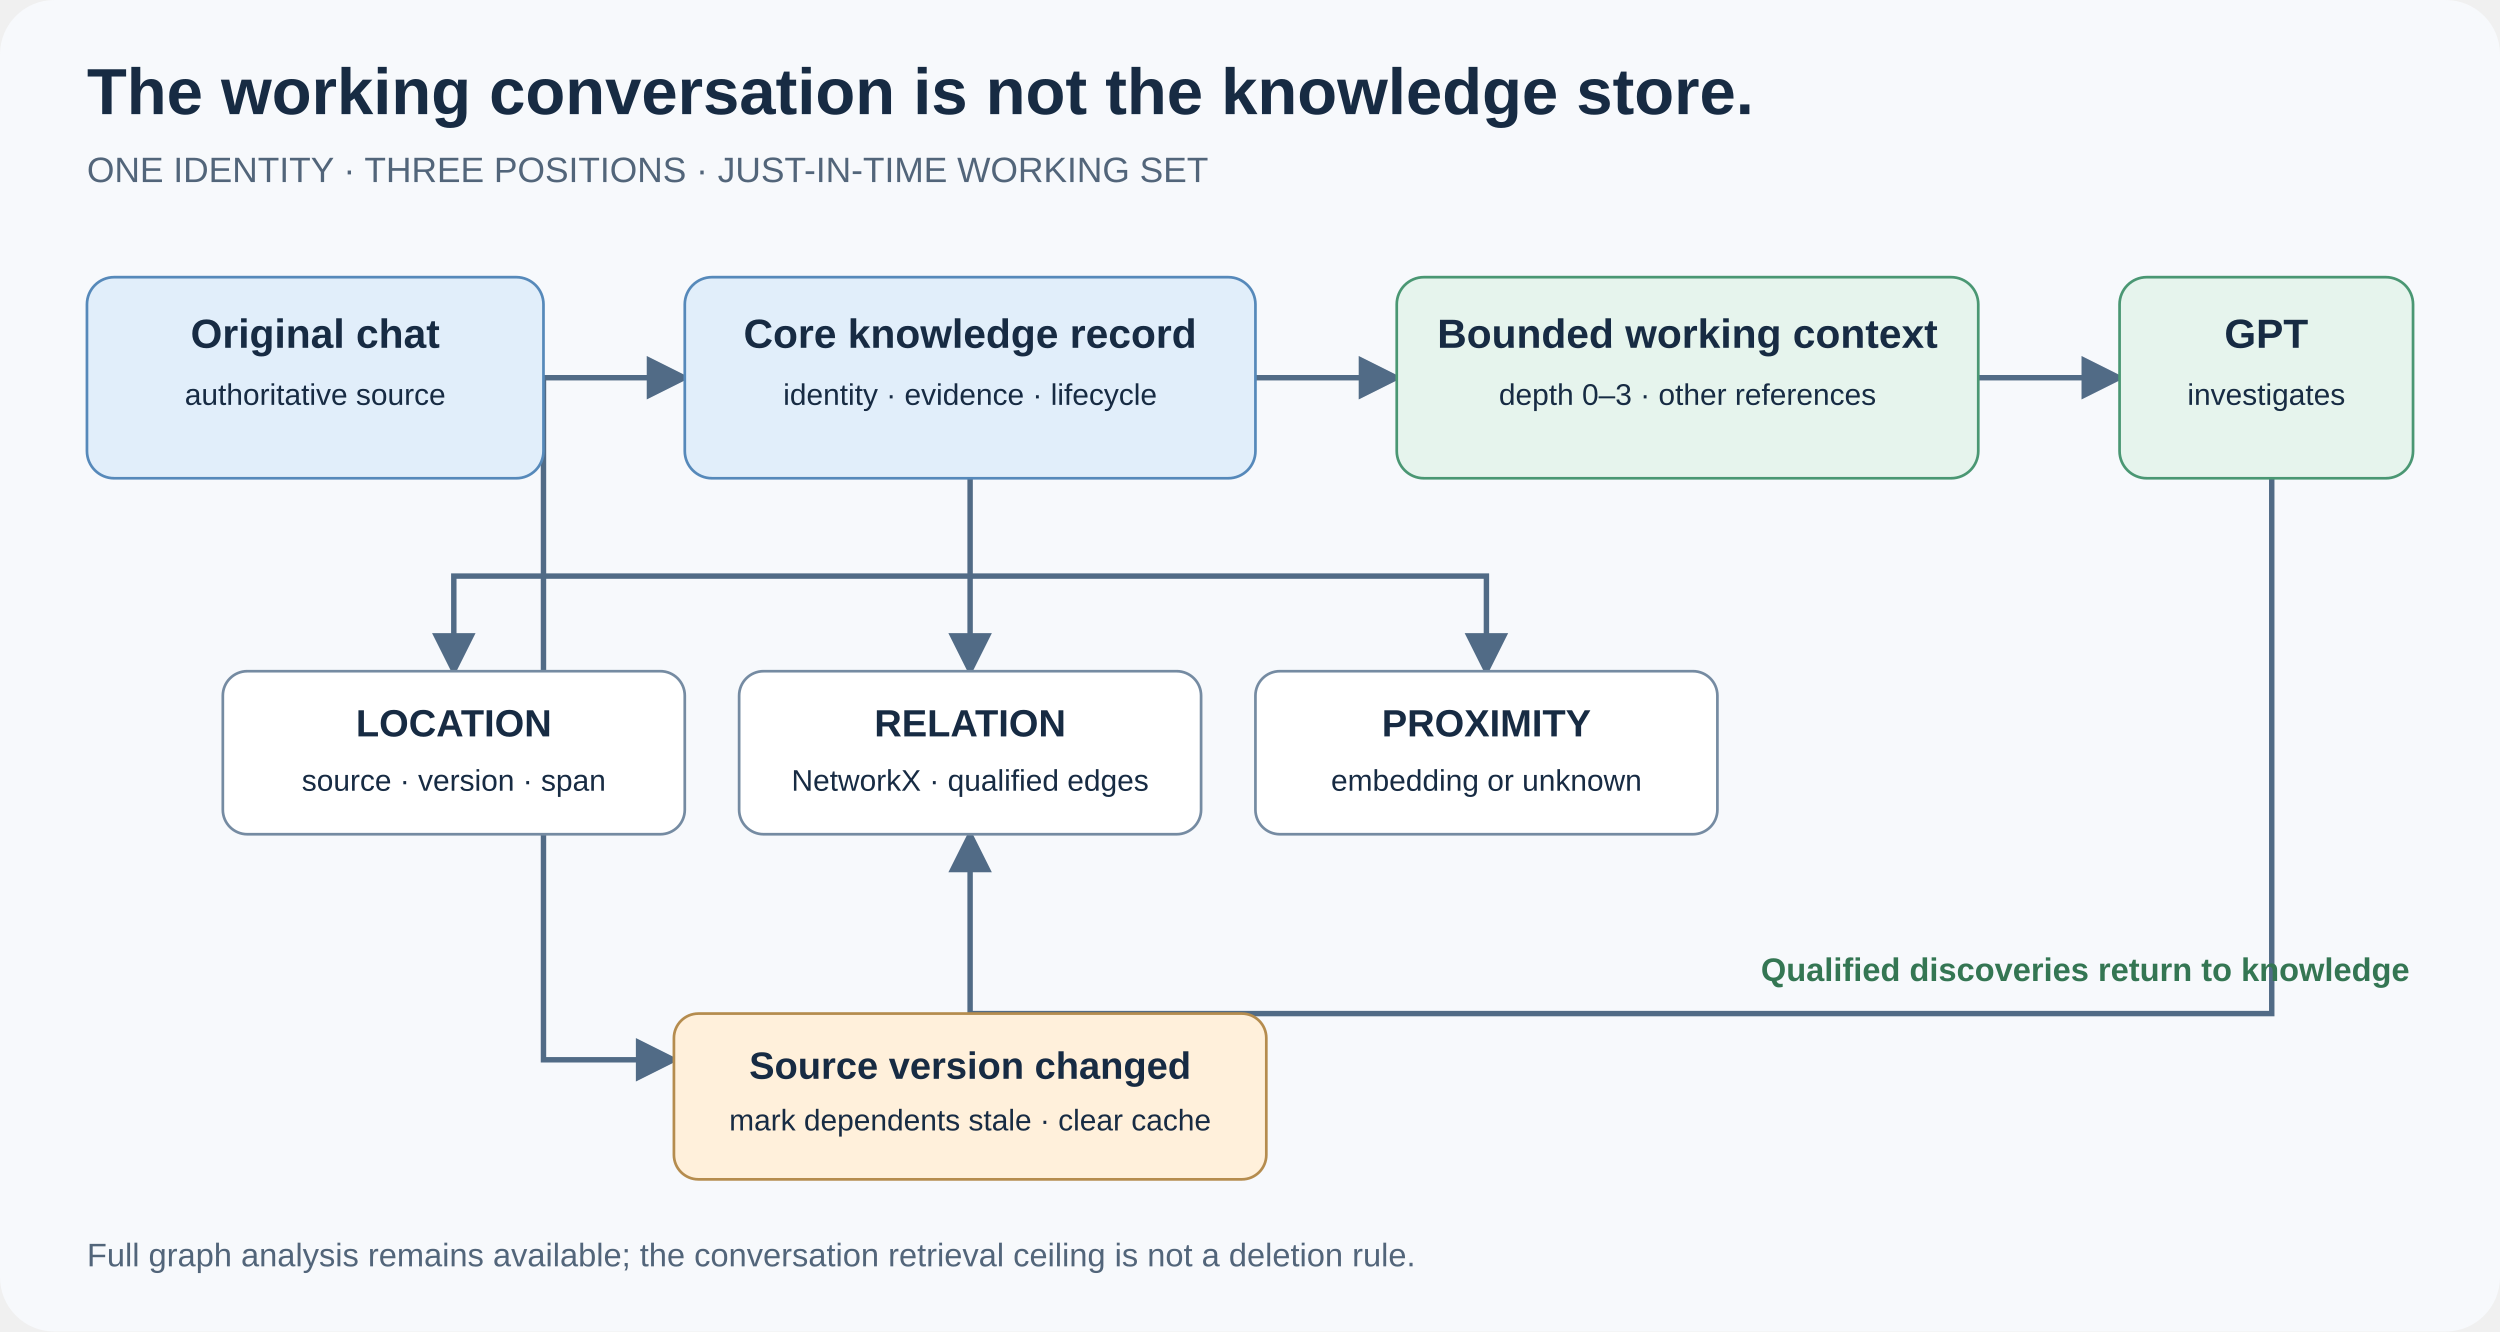
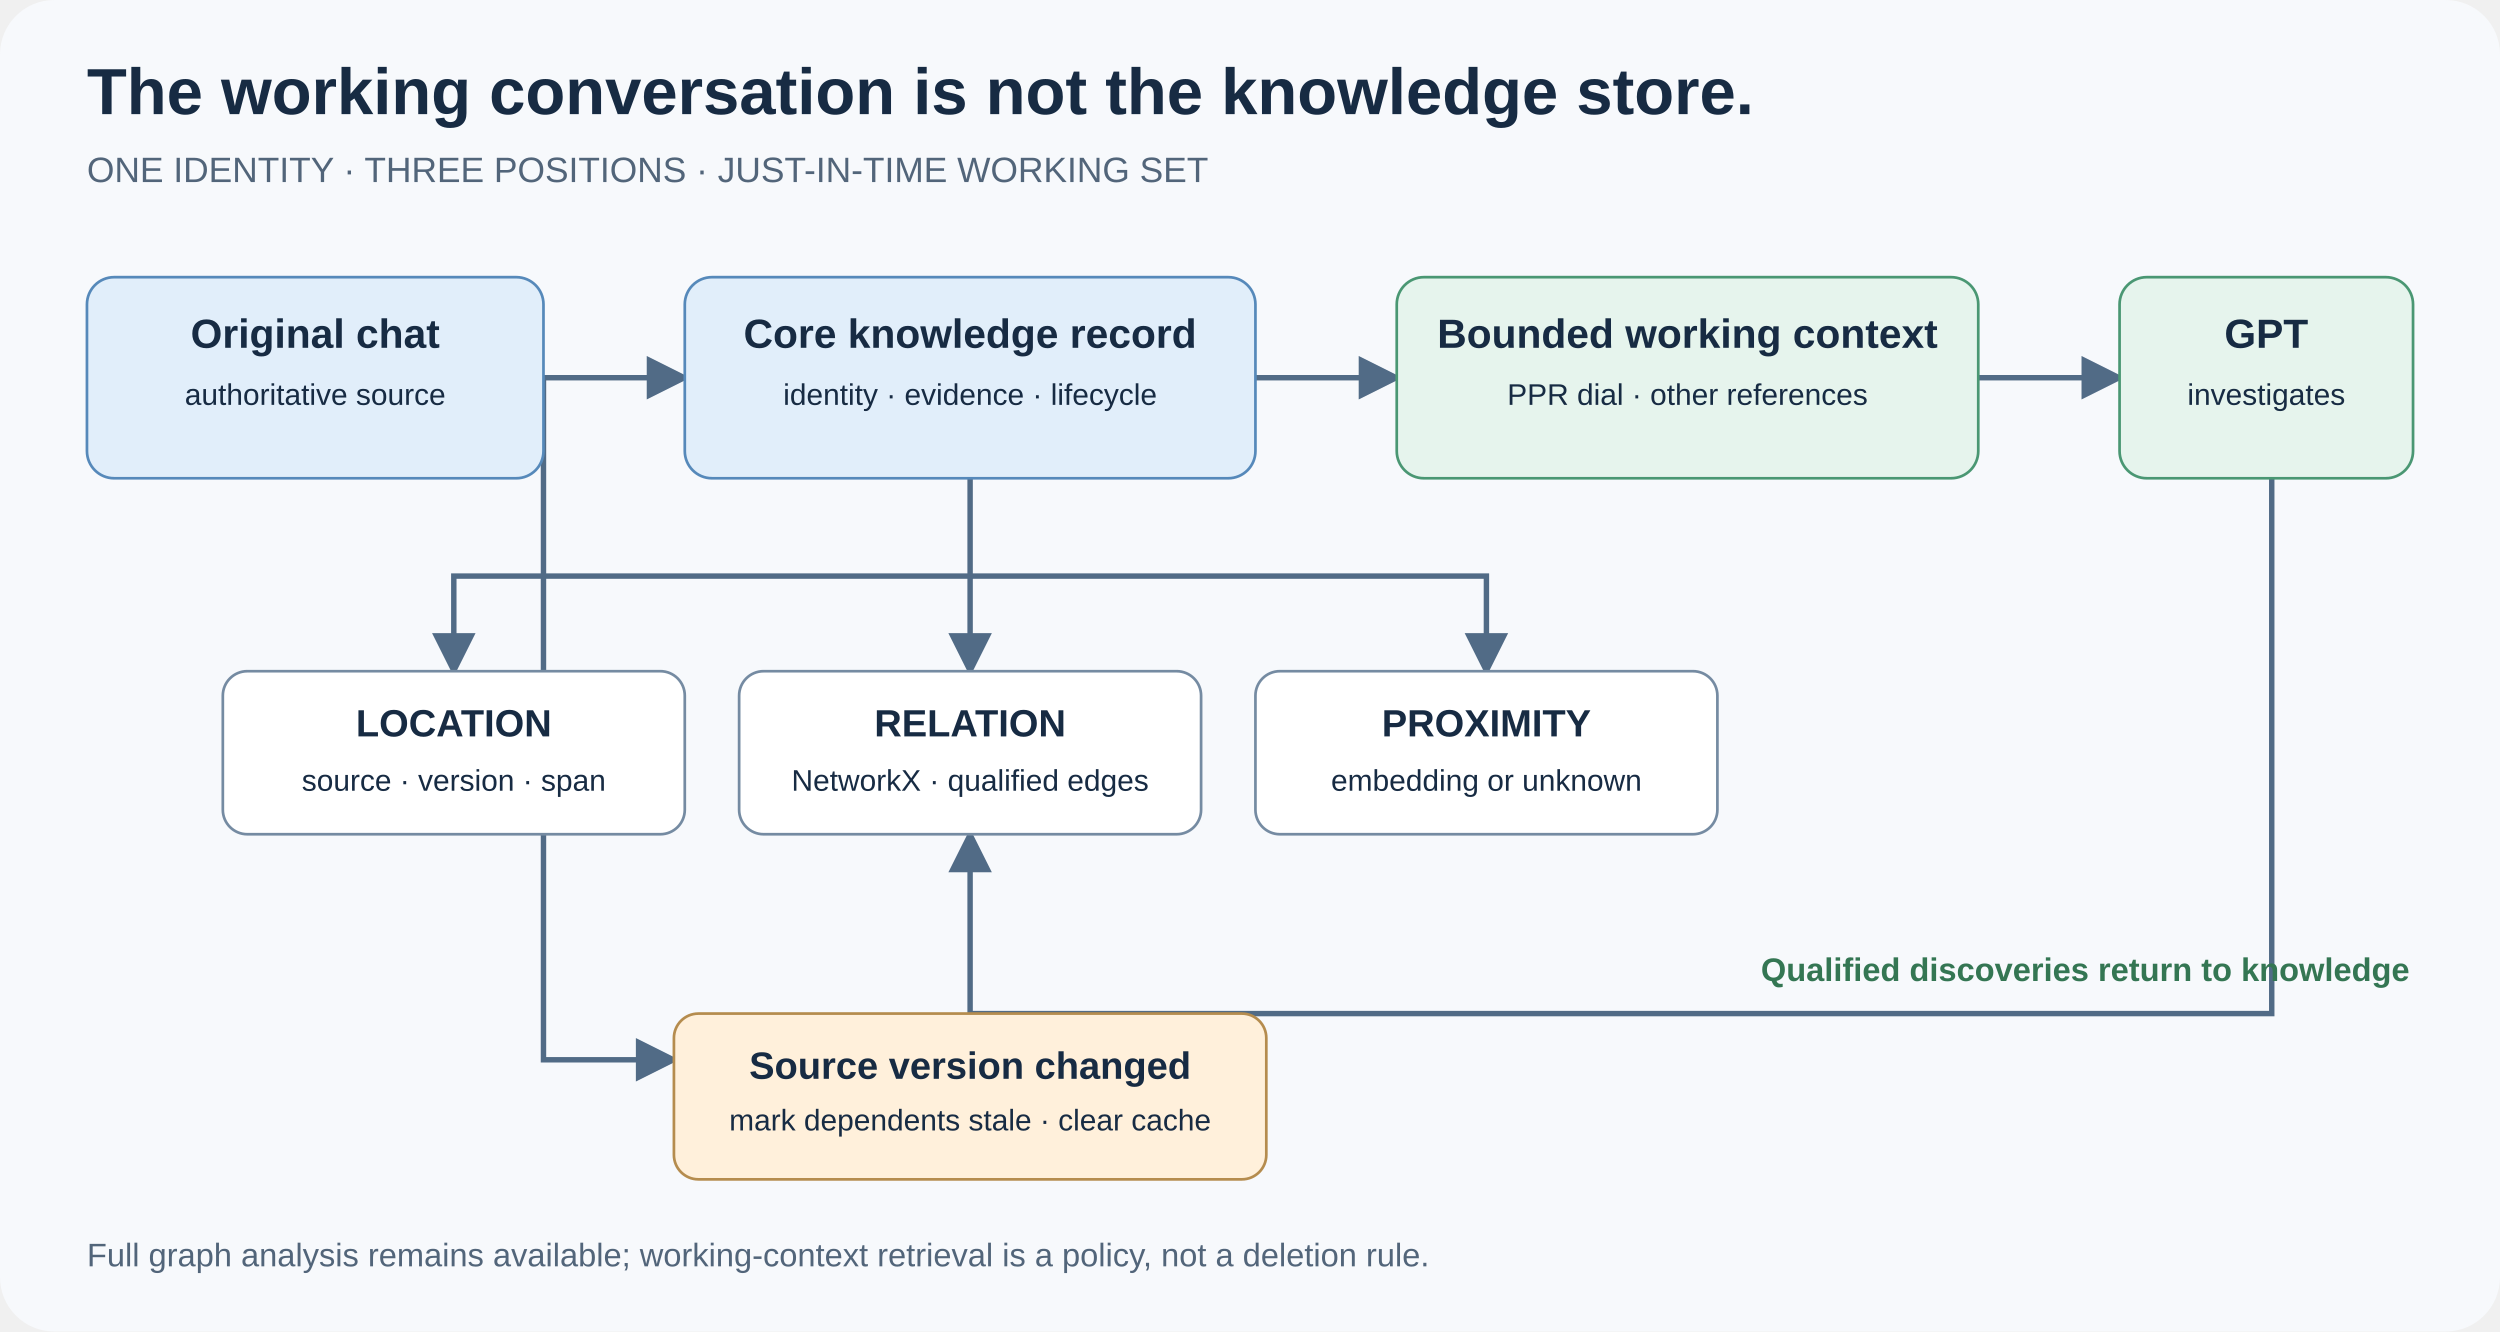
<svg xmlns="http://www.w3.org/2000/svg" width="920" height="490" viewBox="0 0 920 490" role="img" aria-labelledby="title desc">
  <defs>
    <marker id="a" markerWidth="8" markerHeight="8" refX="7" refY="4" orient="auto">
      <path d="M0 0 L8 4 L0 8Z" fill="#516b86" />
    </marker>
  </defs>
  <rect width="920" height="490" rx="20" fill="#f7f9fc" />
  <g font-family="Arial, sans-serif" fill="#172b43">
    <text x="32" y="42" font-size="24" font-weight="700">The working conversation is not the knowledge store.</text>
    <text x="32" y="67" font-size="13" fill="#52657a">ONE IDENTITY · THREE POSITIONS · JUST-IN-TIME WORKING SET</text>
    <g stroke="#516b86" stroke-width="2" fill="none" marker-end="url(#a)">
      <path d="M200 139 H252" />
      <path d="M462 139 H514" />
      <path d="M728 139 H780" />
      <path d="M357 170 V212 H167 V247" />
      <path d="M357 212 H357 V247" />
      <path d="M357 212 H547 V247" />
      <path d="M836 170 V373 H357 V307" />
      <path d="M200 139 V390 H248" />
    </g>
    <g fill="#e1eefa" stroke="#5689ba">
      <rect x="32" y="102" width="168" height="74" rx="10" />
      <rect x="252" y="102" width="210" height="74" rx="10" />
    </g>
    <g fill="#e6f4ed" stroke="#4a9773">
      <rect x="514" y="102" width="214" height="74" rx="10" />
      <rect x="780" y="102" width="108" height="74" rx="10" />
    </g>
    <text x="116" y="128" text-anchor="middle" font-size="15" font-weight="700">Original chat</text>
    <text x="116" y="149" text-anchor="middle" font-size="11">authoritative source</text>
    <text x="357" y="128" text-anchor="middle" font-size="15" font-weight="700">Core knowledge record</text>
    <text x="357" y="149" text-anchor="middle" font-size="11">identity · evidence · lifecycle</text>
    <text x="621" y="128" text-anchor="middle" font-size="15" font-weight="700">Bounded working context</text>
-     <text x="621" y="149" text-anchor="middle" font-size="11">depth 0–3 · other references</text>
+     <text x="621" y="149" text-anchor="middle" font-size="11">PPR dial · other references</text>
    <text x="834" y="128" text-anchor="middle" font-size="15" font-weight="700">GPT</text>
    <text x="834" y="149" text-anchor="middle" font-size="11">investigates</text>
    <g fill="#fff" stroke="#758ba2">
      <rect x="82" y="247" width="170" height="60" rx="9" />
      <rect x="272" y="247" width="170" height="60" rx="9" />
      <rect x="462" y="247" width="170" height="60" rx="9" />
    </g>
    <g text-anchor="middle">
      <text x="167" y="271" font-size="14" font-weight="700">LOCATION</text>
      <text x="167" y="291" font-size="11">source · version · span</text>
      <text x="357" y="271" font-size="14" font-weight="700">RELATION</text>
      <text x="357" y="291" font-size="11">NetworkX · qualified edges</text>
      <text x="547" y="271" font-size="14" font-weight="700">PROXIMITY</text>
      <text x="547" y="291" font-size="11">embedding or unknown</text>
    </g>
    <rect x="248" y="373" width="218" height="61" rx="9" fill="#fff0db" stroke="#b58c4e" />
    <text x="357" y="397" font-size="14" font-weight="700" text-anchor="middle">Source version changed</text>
    <text x="357" y="416" font-size="11" text-anchor="middle">mark dependents stale · clear cache</text>
    <text x="648" y="361" font-size="12" fill="#347653" font-weight="700">Qualified discoveries return to knowledge</text>
-     <text x="32" y="466" font-size="12" fill="#52657a">Full graph analysis remains available; the conversation retrieval ceiling is not a deletion rule.</text>
+     <text x="32" y="466" font-size="12" fill="#52657a">Full graph analysis remains available; working-context retrieval is a policy, not a deletion rule.</text>
  </g>
</svg>
